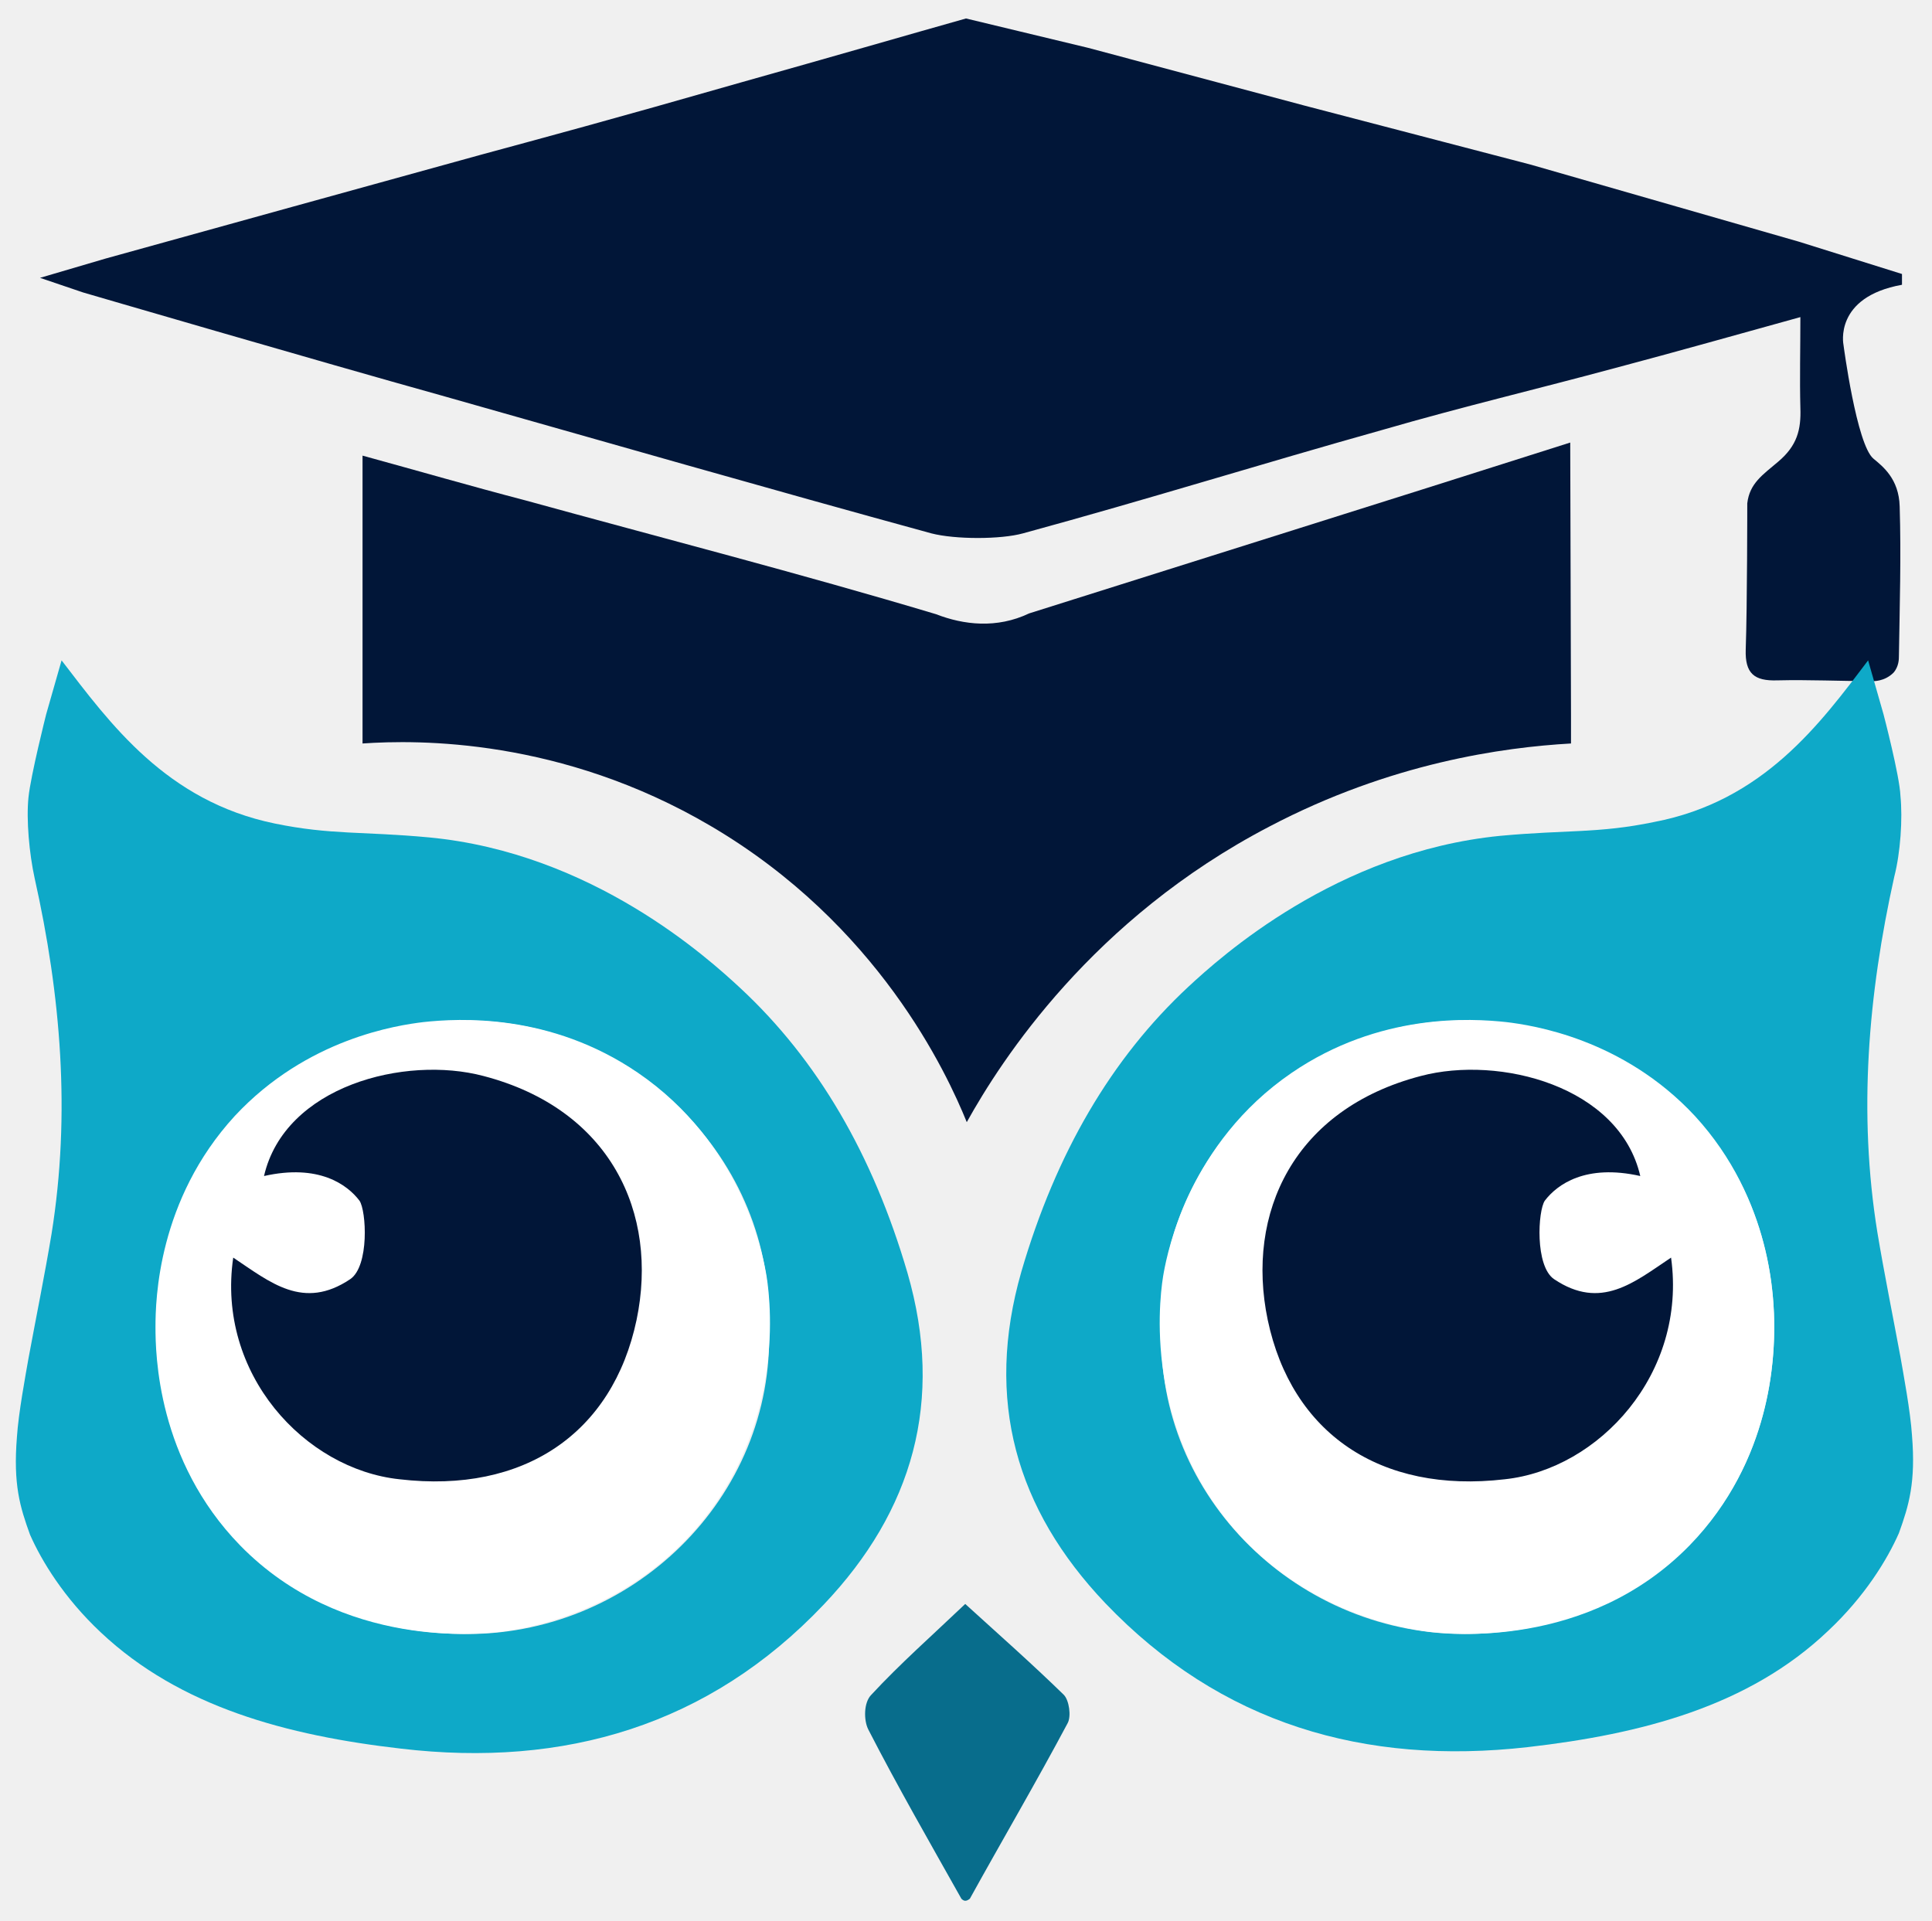
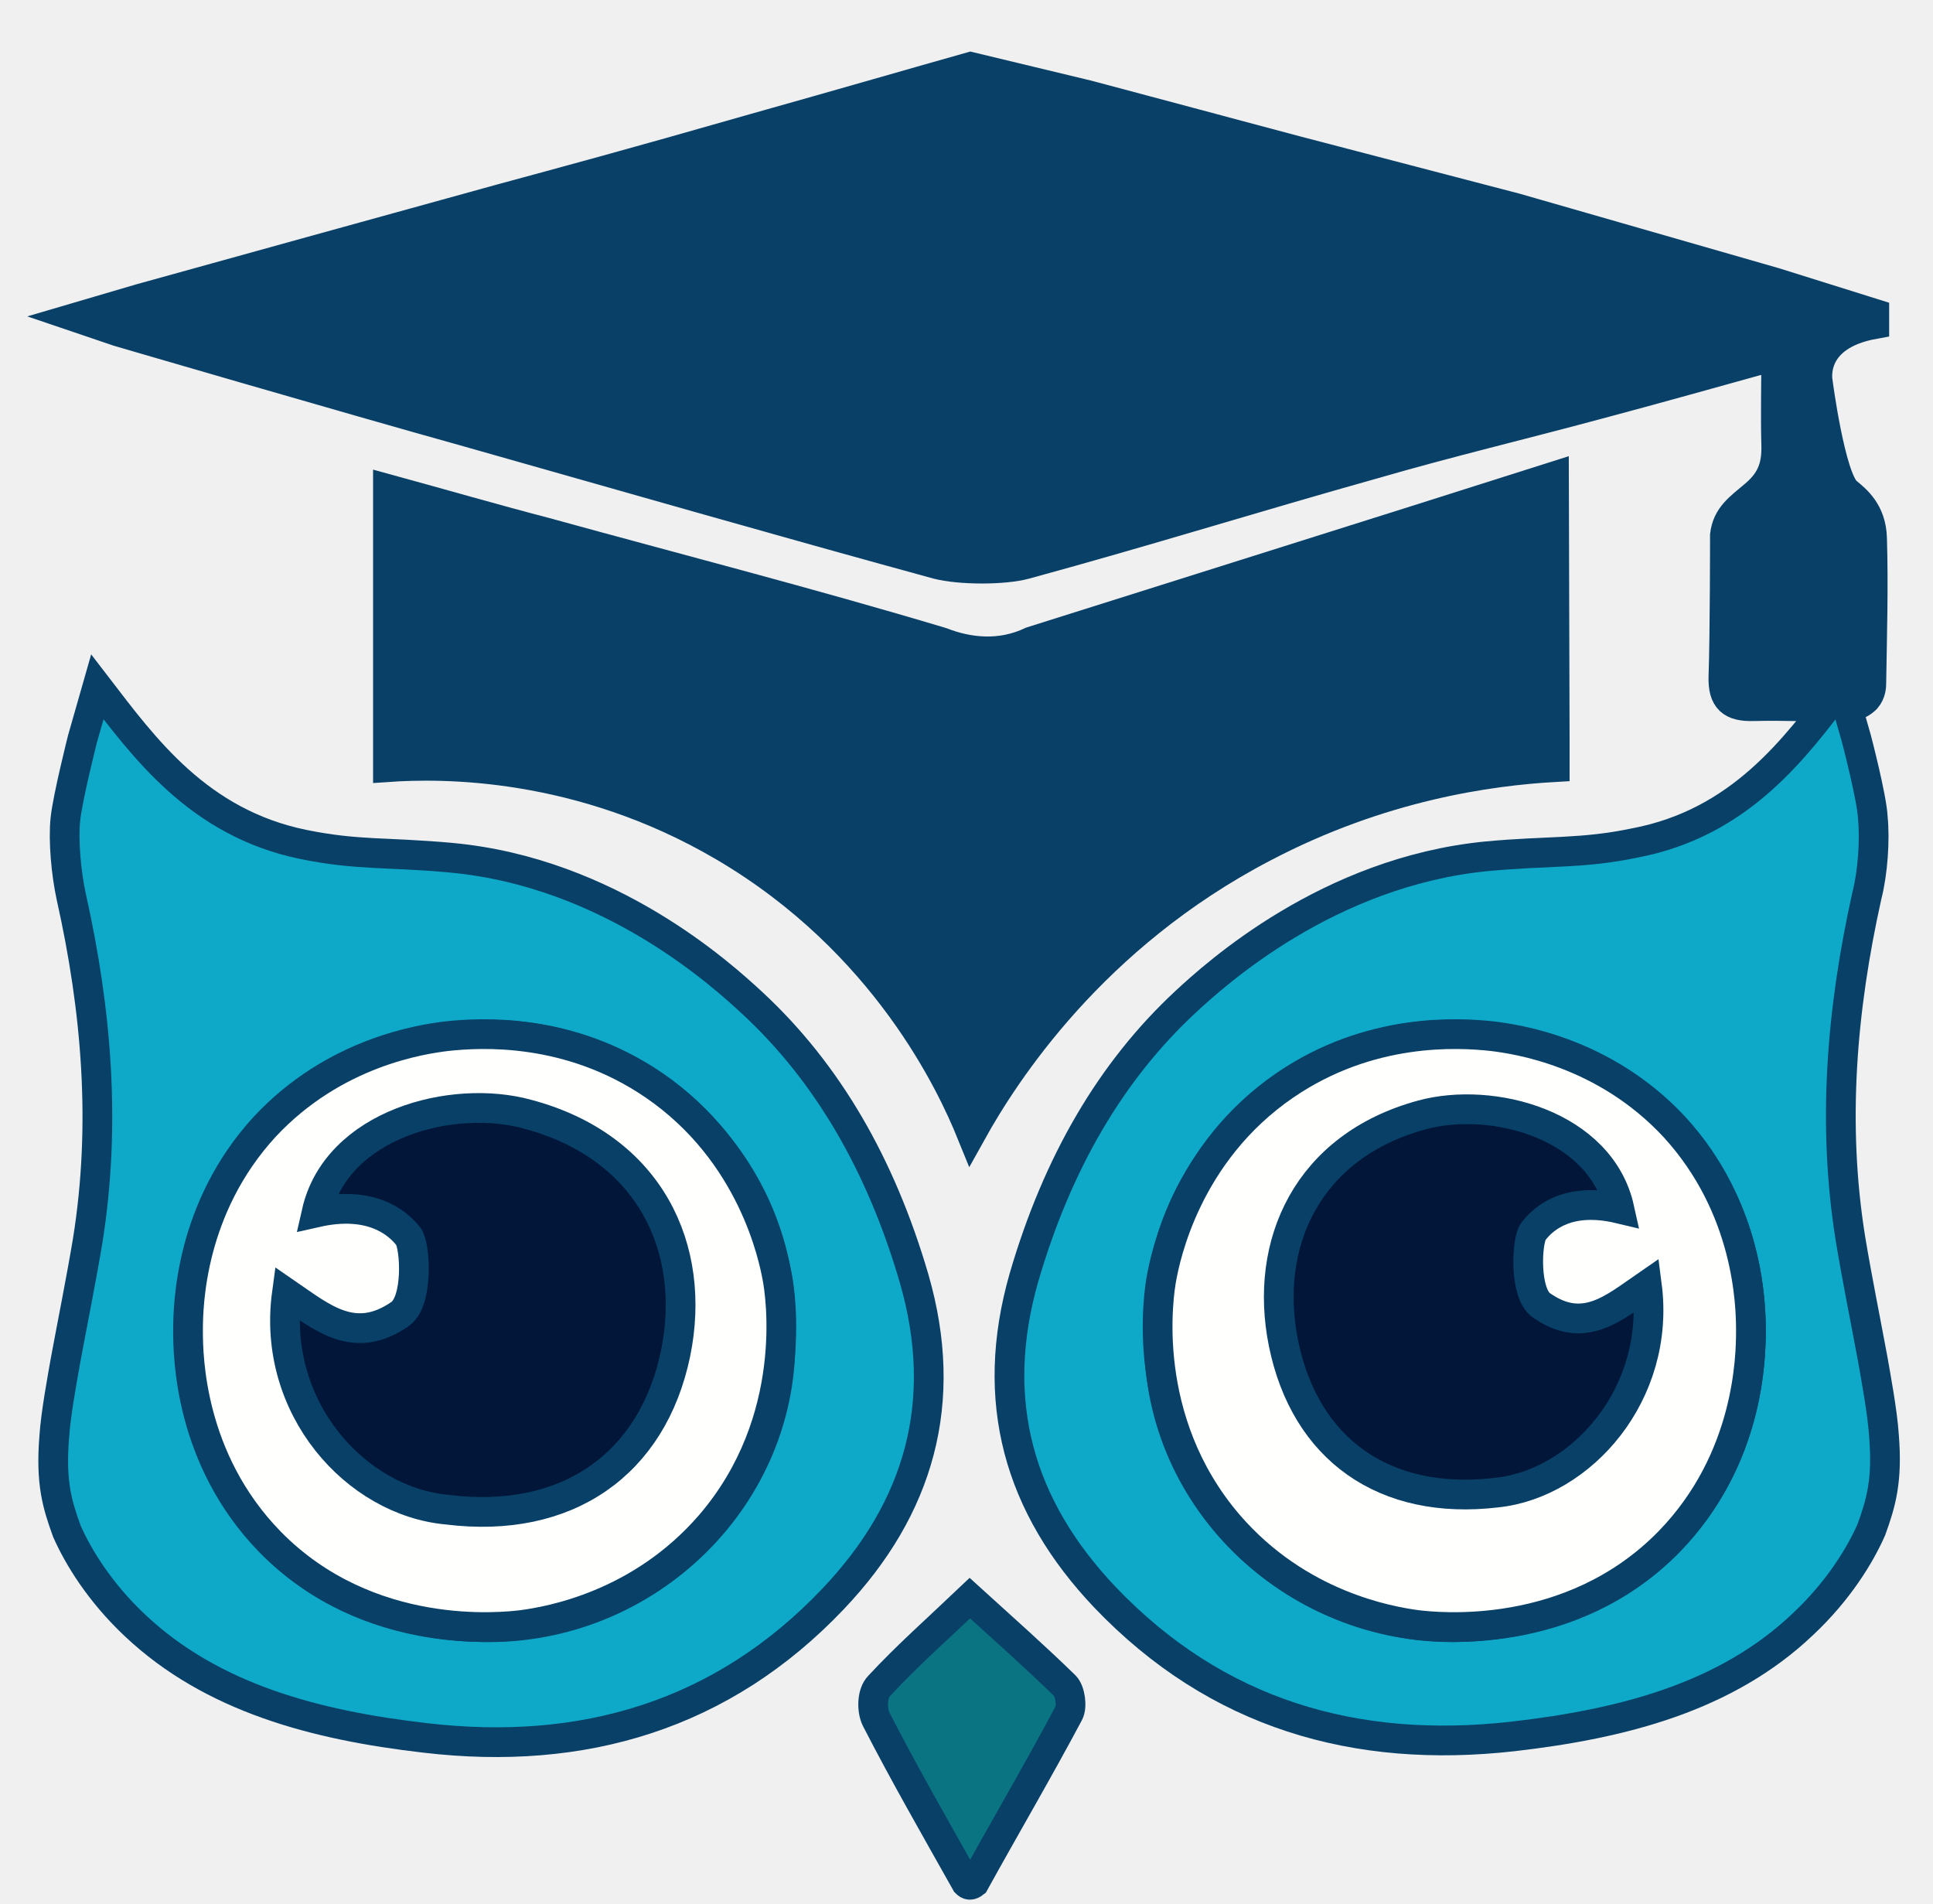
- <svg xmlns="http://www.w3.org/2000/svg" version="1.1" id="Layer_1" x="0px" y="0px" viewBox="0 0 251 249.5" style="enable-background:new 0 0 251 249.5;" xml:space="preserve">
+ <svg xmlns="http://www.w3.org/2000/svg" version="1.1" id="Layer_1" x="0px" y="0px" viewBox="0 0 260.1 256.1" style="enable-background:new 0 0 260.1 256.1;" xml:space="preserve">
  <style type="text/css">
- 	.st0{fill:#011638;}
- 	.st1{fill:#0EA9C8;}
- 	.st2{fill:#086D8C;}
- 	.st3{fill:#FFFFFF;}
+ 	.st0{fill:#094067;stroke:#094067;stroke-width:4;stroke-miterlimit:10;}
+ 	.st1{fill:#0EA9C8;stroke:#094067;stroke-width:4;stroke-miterlimit:10;}
+ 	.st2{fill:#0B7482;stroke:#094067;stroke-width:4;stroke-miterlimit:10;}
+ 	.st3{fill:#FFFFFE;stroke:#094067;stroke-width:4;stroke-miterlimit:10;}
+ 	.st4{fill:#011638;stroke:#094067;stroke-width:4;stroke-miterlimit:10;}
</style>
  <g>
    <g>
-       <path class="st0" d="M243.2,88.5c-4.1,0-8.2-0.2-12.3-0.1c-3,0.1-4.2-0.9-4.1-4c0.2-5.7,0.2-19,0.2-19c0.3-2.6,2-3.7,4-5.4    c2.5-2.1,3-4.2,2.9-7c-0.1-3.8,0-7.6,0-11.8c-8.3,2.3-16.1,4.5-24,6.6c-10,2.7-20.1,5.1-30.1,8c-16.4,4.6-30.4,9-46.9,13.5    c-2.9,0.8-8.8,0.8-11.9,0c-21.2-5.8-42.4-11.9-63.6-17.9C41.6,47,10.8,38,10.8,38l-5.6-1.9l8.5-2.5c16.2-4.5,32.5-9,48.8-13.5    c8.1-2.2,16.7-4.5,33.8-9.4c12.1-3.4,22.1-6.3,29.2-8.3l15.8,3.8l28.1,7.5l29.5,7.7l34.8,10c0,0,8.9,2.8,13.4,4.2V37    c-8.9,1.6-7.6,7.8-7.6,7.8s1.7,13,3.9,14.8c1.2,1,3.3,2.6,3.4,6.2c0.2,6.5,0,13-0.1,19.5c0,0.3,0,1.3-0.7,2.1    C244.8,88.6,243.3,88.5,243.2,88.5z" />
-       <path class="st1" d="M242.7,85.8l2,7c0,0,2.1,8,2.2,10.6c0.3,3,0,7.4-0.8,10.5c-3.4,15.3-4.7,30.7-2.2,46.2c0.9,5.4,2,10.8,3,16.2    c0.4,2.3,1.3,7.1,1.5,10.2c0.5,6.1-0.4,9.1-1.7,12.7c-1.5,3.4-4.4,8.2-9.2,12.7c-10.3,9.8-24.2,13.4-39,15.1    c-21.2,2.4-39.9-3-54.9-18.7c-11.6-12.2-15.7-26.4-10.9-43.1c4.5-15.4,11.7-27.7,21.7-37c4.1-3.8,19.2-17.5,40.5-19.6    c8.6-0.8,12.8-0.3,20-1.8C229.1,104.1,236.5,94,242.7,85.8z M150.9,172.5c-0.8,22.1,17.9,40.2,40.1,39.8    c22.7-0.5,39.3-16.5,39.5-39.5c0.2-23.1-17.1-40-40-40.2C168.7,132.4,150.1,150.5,150.9,172.5z" />
-       <path class="st1" d="M35.7,107c7.3,1.5,11.4,1,20,1.8c21.3,2,36.4,15.8,40.5,19.6c10,9.3,17.2,21.6,21.7,37    c4.8,16.6,0.7,30.9-10.9,43.1c-14.9,15.7-33.7,21.2-54.9,18.7c-14.8-1.7-28.7-5.4-39-15.1c-4.8-4.5-7.7-9.3-9.2-12.7    c-1.3-3.6-2.2-6.5-1.7-12.7c0.2-3.1,1.1-7.9,1.5-10.2c1-5.4,2.1-10.8,3-16.2c2.5-15.6,1.2-31-2.2-46.2c-0.7-3.2-1.1-7.6-0.8-10.5    C4,100.7,6,92.8,6,92.8l2-7C14.3,94,21.6,104.1,35.7,107z M60.3,132.6c-22.9,0.2-40.2,17.1-40,40.2s16.8,39.1,39.5,39.5    c22.2,0.5,40.9-17.7,40.1-39.8C100.7,150.5,82.1,132.4,60.3,132.6z" />
-       <path class="st2" d="M124.9,246.7c-4.1-7.3-8.3-14.6-12.1-22c-0.6-1.2-0.6-3.5,0.4-4.5c3.7-4,8-7.8,12.2-11.8    c4.4,4,8.7,7.8,12.8,11.8c0.7,0.7,1,2.8,0.5,3.7c-4.1,7.7-8.5,15.2-12.7,22.8C125.5,247.1,125.2,247,124.9,246.7z" />
-       <path class="st0" d="M125.6,145.8c-2.6-6.4-11.5-25.7-33.3-38.5c-19.4-11.4-38-11.2-45.2-10.7v-1.8c0-11.6,0-23.3,0-35.6    c7.3,2,14.2,4,21.1,5.8c17.8,4.9,35.7,9.5,53.4,14.8c3.6,1.4,7.9,1.9,12.1-0.1l51.7-16.3l18.6-5.9l0.1,35.4c0,1.2,0,2.5,0,3.7    c-8.8,0.5-23.4,2.5-39.2,10.8C141.9,119.4,130.1,137.7,125.6,145.8z" />
-       <path id="XMLID_1_" class="st3" d="M230.5,172.4c0,3.5-0.2,17.3-11,28.4c-13.3,13.6-31.5,11.5-34,11.2    c-3.7-0.5-15.9-2.6-25.3-13.5c-12.1-14.1-9.4-31.1-9-33.2c0.5-2.7,3.3-16.8,16.6-25.9c11.4-7.8,23.3-7.1,27.9-6.6    c3.3,0.4,15.1,2.1,24.5,12.2C230.2,155.9,230.5,168.9,230.5,172.4z" />
-       <path id="XMLID_2_" class="st3" d="M20.2,172.4c0,3.5,0.2,17.3,11,28.4c13.3,13.6,31.5,11.5,34,11.2c3.7-0.5,15.9-2.6,25.3-13.5    c12.1-14.1,9.4-31.1,9-33.2c-0.5-2.7-3.3-16.8-16.6-25.9c-11.4-7.8-23.3-7.1-27.9-6.6c-3.3,0.4-15.1,2.1-24.5,12.2    C20.5,155.9,20.2,168.9,20.2,172.4z" />
-       <path class="st0" d="M217.1,163.4c-4.8,3.2-9.1,6.9-15.2,2.8c-2.5-1.7-2.1-8.9-1.2-10.2c1.6-2.1,5.3-4.8,12.4-3.2    c-2.7-11.7-18.3-15.7-28.5-13c-16.5,4.3-22.8,17.8-19.9,31.7c3.1,14.7,14.6,22.6,30.8,20.7C207.7,190.9,219.2,178.5,217.1,163.4z" />
-       <path class="st0" d="M30.3,163.4c4.8,3.2,9.1,6.9,15.2,2.8c2.5-1.7,2.1-8.9,1.2-10.2c-1.6-2.1-5.3-4.8-12.4-3.2    c2.7-11.7,18.3-15.7,28.5-13c16.5,4.3,22.8,17.8,19.9,31.7c-3.1,14.7-14.6,22.6-30.8,20.7C39.6,190.9,28.1,178.5,30.3,163.4z" />
+       <path class="st0" d="M248.3,95.1c-4.1,0-8.2-0.2-12.3-0.1c-3,0.1-4.2-0.9-4.1-4c0.2-5.7,0.2-19,0.2-19c0.3-2.6,2-3.7,4-5.4    c2.5-2.1,3-4.2,2.9-7c-0.1-3.8,0-7.6,0-11.8c-8.3,2.3-16.1,4.5-24,6.6c-10,2.7-20.1,5.1-30.1,8c-16.4,4.6-30.4,9-46.9,13.5    c-2.9,0.8-8.8,0.8-11.9,0C104.9,70.1,83.7,64,62.5,58c-15.8-4.4-46.6-13.4-46.6-13.4l-5.6-1.9l8.5-2.5c16.2-4.5,32.5-9,48.8-13.5    c8.1-2.2,16.7-4.5,33.8-9.4c12.1-3.4,22.1-6.3,29.2-8.3l15.8,3.8l28.1,7.5L204,28l34.8,10c0,0,8.9,2.8,13.4,4.2v1.4    c-8.9,1.6-7.6,7.8-7.6,7.8s1.7,13,3.9,14.8c1.2,1,3.3,2.6,3.4,6.2c0.2,6.5,0,13-0.1,19.5c0,0.3,0,1.3-0.7,2.1    C249.9,95.2,248.4,95.1,248.3,95.1z" />
+       <path class="st1" d="M247.8,92.4l2,7c0,0,2.1,8,2.2,10.6c0.3,3,0,7.4-0.8,10.5c-3.4,15.3-4.7,30.7-2.2,46.2c0.9,5.4,2,10.8,3,16.2    c0.4,2.3,1.3,7.1,1.5,10.2c0.5,6.1-0.4,9.1-1.7,12.7c-1.5,3.4-4.4,8.2-9.2,12.7c-10.3,9.8-24.2,13.4-39,15.1    c-21.2,2.4-39.9-3-54.9-18.7c-11.6-12.2-15.7-26.4-10.9-43.1c4.5-15.4,11.7-27.7,21.7-37c4.1-3.8,19.2-17.5,40.5-19.6    c8.6-0.8,12.8-0.3,20-1.8C234.2,110.7,241.6,100.6,247.8,92.4z M156,179.1c-0.8,22.1,17.9,40.2,40.1,39.8    c22.7-0.5,39.3-16.5,39.5-39.5c0.2-23.1-17.1-40-40-40.2C173.8,139,155.2,157.1,156,179.1z" />
+       <path class="st1" d="M40.8,113.6c7.3,1.5,11.4,1,20,1.8c21.3,2,36.4,15.8,40.5,19.6c10,9.3,17.2,21.6,21.7,37    c4.8,16.6,0.7,30.9-10.9,43.1c-14.9,15.7-33.7,21.2-54.9,18.7c-14.8-1.7-28.7-5.4-39-15.1c-4.8-4.5-7.7-9.3-9.2-12.7    c-1.3-3.6-2.2-6.5-1.7-12.7c0.2-3.1,1.1-7.9,1.5-10.2c1-5.4,2.1-10.8,3-16.2c2.5-15.6,1.2-31-2.2-46.2c-0.7-3.2-1.1-7.6-0.8-10.5    s2.3-10.8,2.3-10.8l2-7C19.4,100.6,26.7,110.7,40.8,113.6z M65.4,139.2c-22.9,0.2-40.2,17.1-40,40.2s16.8,39.1,39.5,39.5    c22.2,0.5,40.9-17.7,40.1-39.8C105.8,157.1,87.2,139,65.4,139.2z" />
+       <path class="st2" d="M130,253.3c-4.1-7.3-8.3-14.6-12.1-22c-0.6-1.2-0.6-3.5,0.4-4.5c3.7-4,8-7.8,12.2-11.8    c4.4,4,8.7,7.8,12.8,11.8c0.7,0.7,1,2.8,0.5,3.7c-4.1,7.7-8.5,15.2-12.7,22.8C130.6,253.7,130.3,253.6,130,253.3z" />
+       <path class="st0" d="M130.7,152.4c-2.6-6.4-11.5-25.7-33.3-38.5c-19.4-11.4-38-11.2-45.2-10.7v-1.8c0-11.6,0-23.3,0-35.6    c7.3,2,14.2,4,21.1,5.8c17.8,4.9,35.7,9.5,53.4,14.8c3.6,1.4,7.9,1.9,12.1-0.1L190.5,70l18.6-5.9l0.1,35.4c0,1.2,0,2.5,0,3.7    c-8.8,0.5-23.4,2.5-39.2,10.8C147,126,135.2,144.3,130.7,152.4z" />
+       <path id="XMLID_1_" class="st3" d="M235.6,179c0,3.5-0.2,17.3-11,28.4c-13.3,13.6-31.5,11.5-34,11.2c-3.7-0.5-15.9-2.6-25.3-13.5    c-12.1-14.1-9.4-31.1-9-33.2c0.5-2.7,3.3-16.8,16.6-25.9c11.4-7.8,23.3-7.1,27.9-6.6c3.3,0.4,15.1,2.1,24.5,12.2    C235.3,162.5,235.6,175.5,235.6,179z" />
+       <path id="XMLID_2_" class="st3" d="M25.3,179c0,3.5,0.2,17.3,11,28.4c13.3,13.6,31.5,11.5,34,11.2c3.7-0.5,15.9-2.6,25.3-13.5    c12.1-14.1,9.4-31.1,9-33.2c-0.5-2.7-3.3-16.8-16.6-25.9c-11.4-7.8-23.3-7.1-27.9-6.6c-3.3,0.4-15.1,2.1-24.5,12.2    C25.6,162.5,25.3,175.5,25.3,179z" />
+       <path class="st4" d="M221.6,172.9c-4.5,3.1-8.5,6.7-14.2,2.7c-2.3-1.6-2-8.6-1.1-9.9c1.5-2,4.9-4.7,11.6-3.1    c-2.5-11.3-17.1-15.2-26.6-12.6c-15.4,4.2-21.3,17.3-18.6,30.7c2.9,14.3,13.6,21.9,28.7,20.1C212.8,199.6,223.5,187.5,221.6,172.9    z" />
+       <path class="st4" d="M38.6,174c4.8,3.3,9.1,7,15.2,2.8c2.5-1.7,2.1-9,1.2-10.4c-1.6-2.1-5.3-4.9-12.4-3.3    c2.7-11.9,18.3-16,28.4-13.2c16.5,4.4,22.8,18.1,19.9,32.2c-3.1,14.9-14.6,23-30.7,21C47.9,202,36.5,189.4,38.6,174z" />
    </g>
  </g>
</svg>
